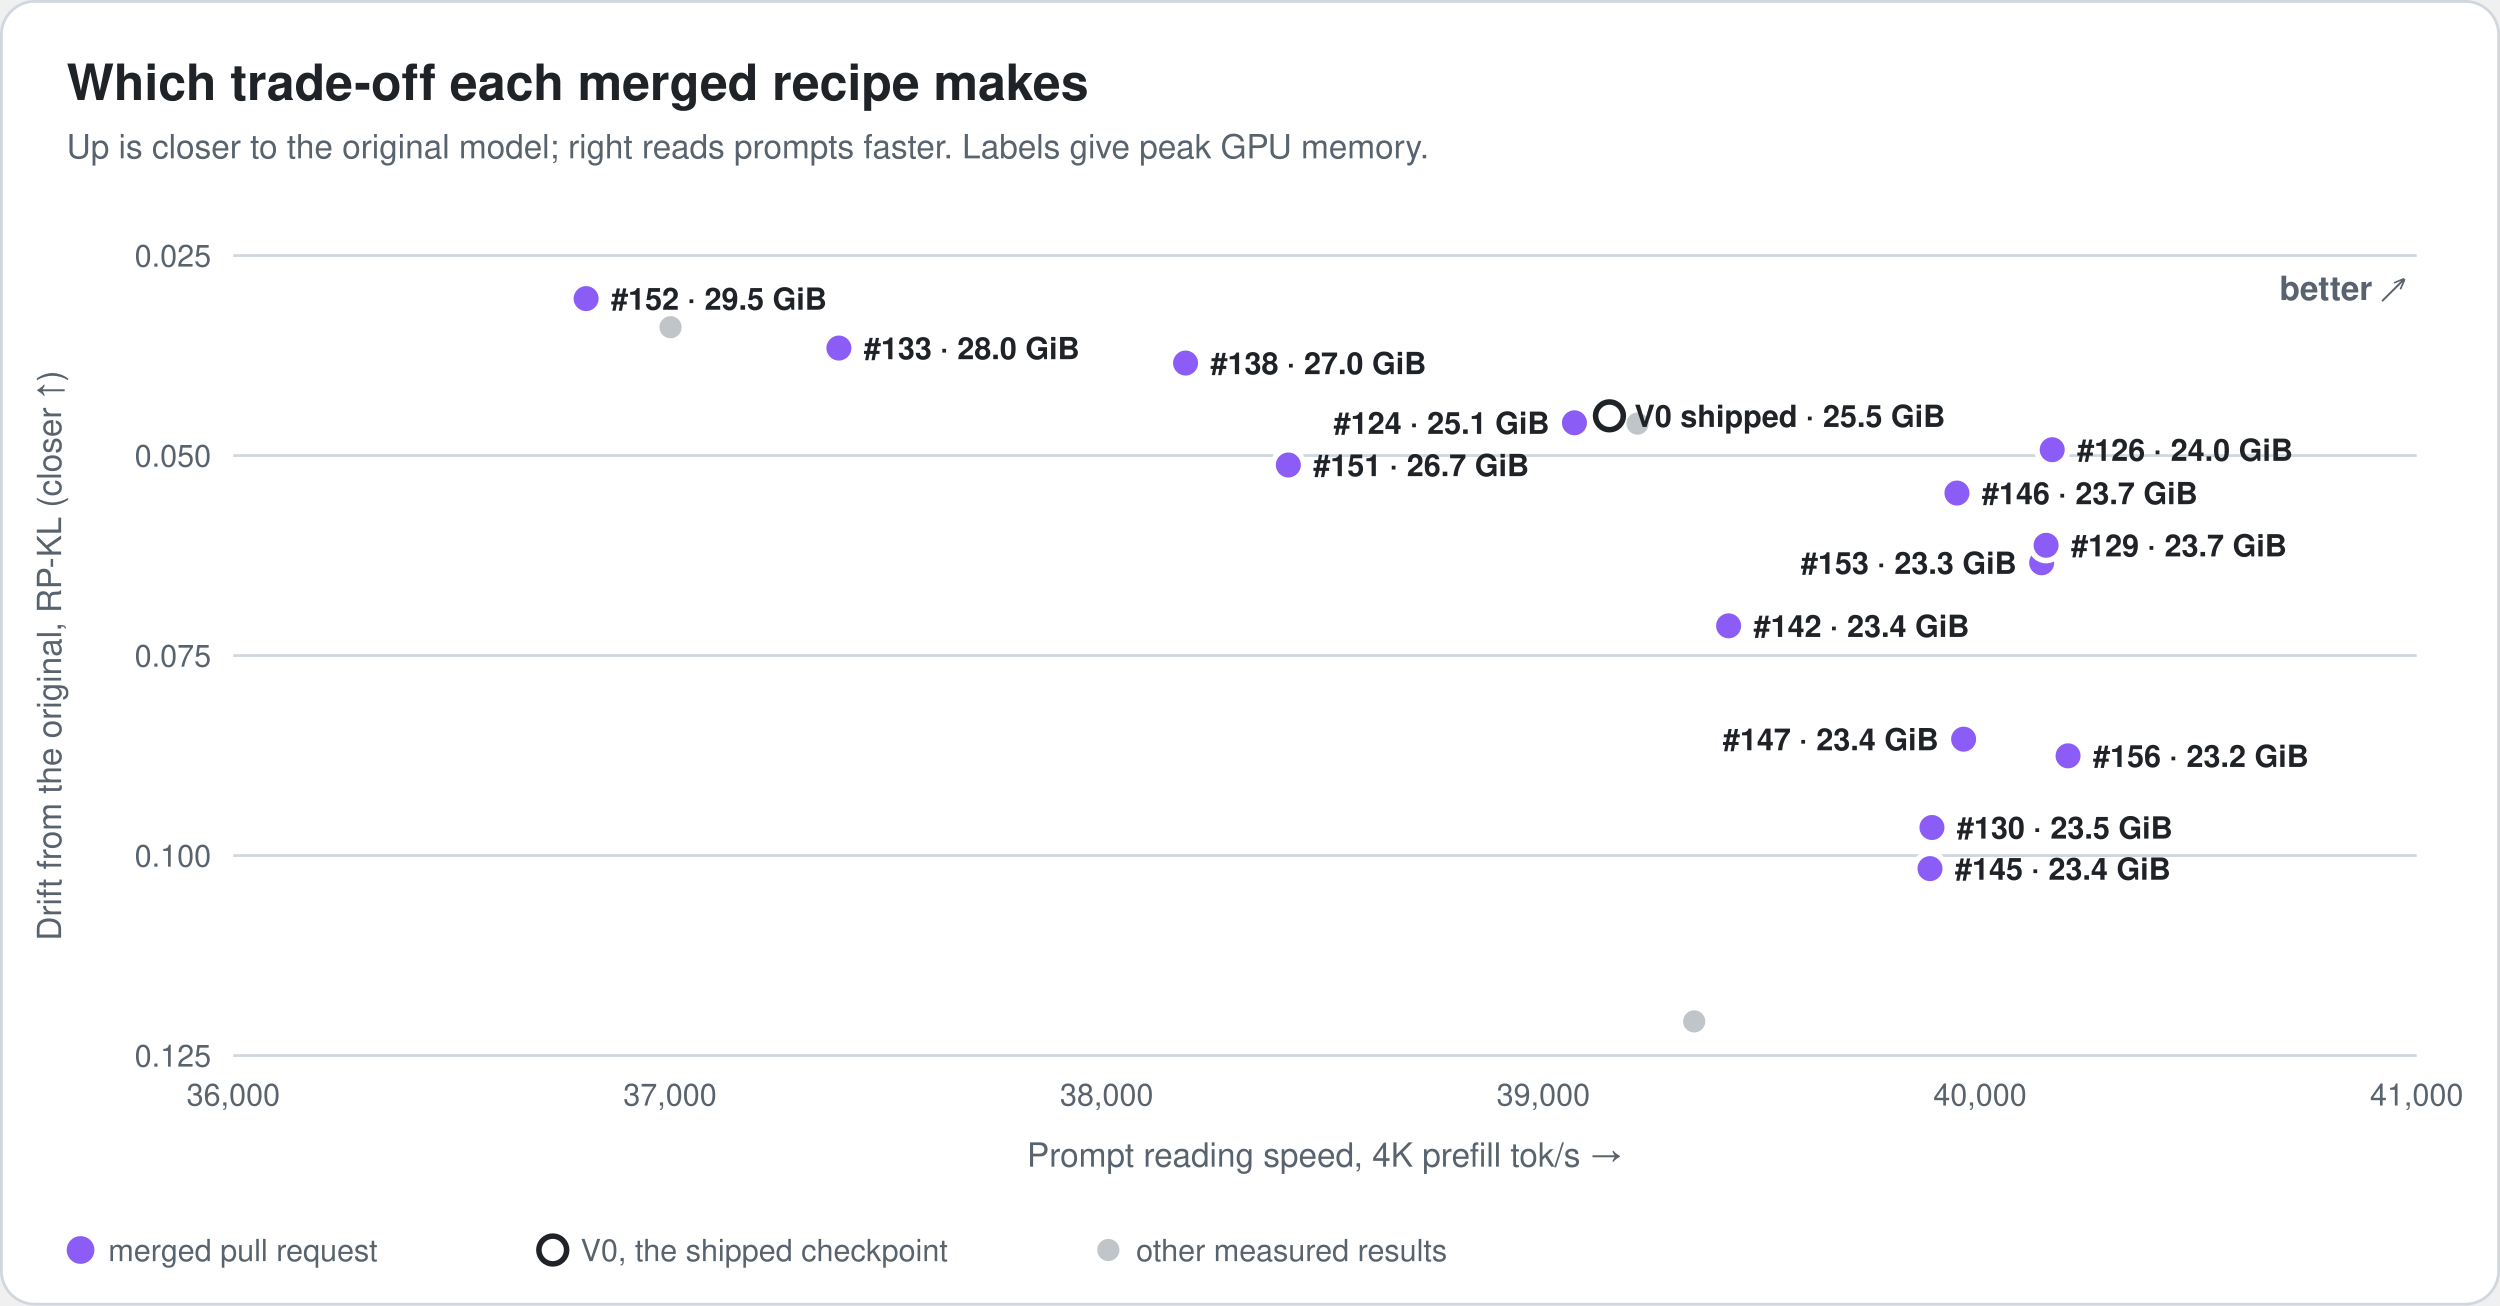
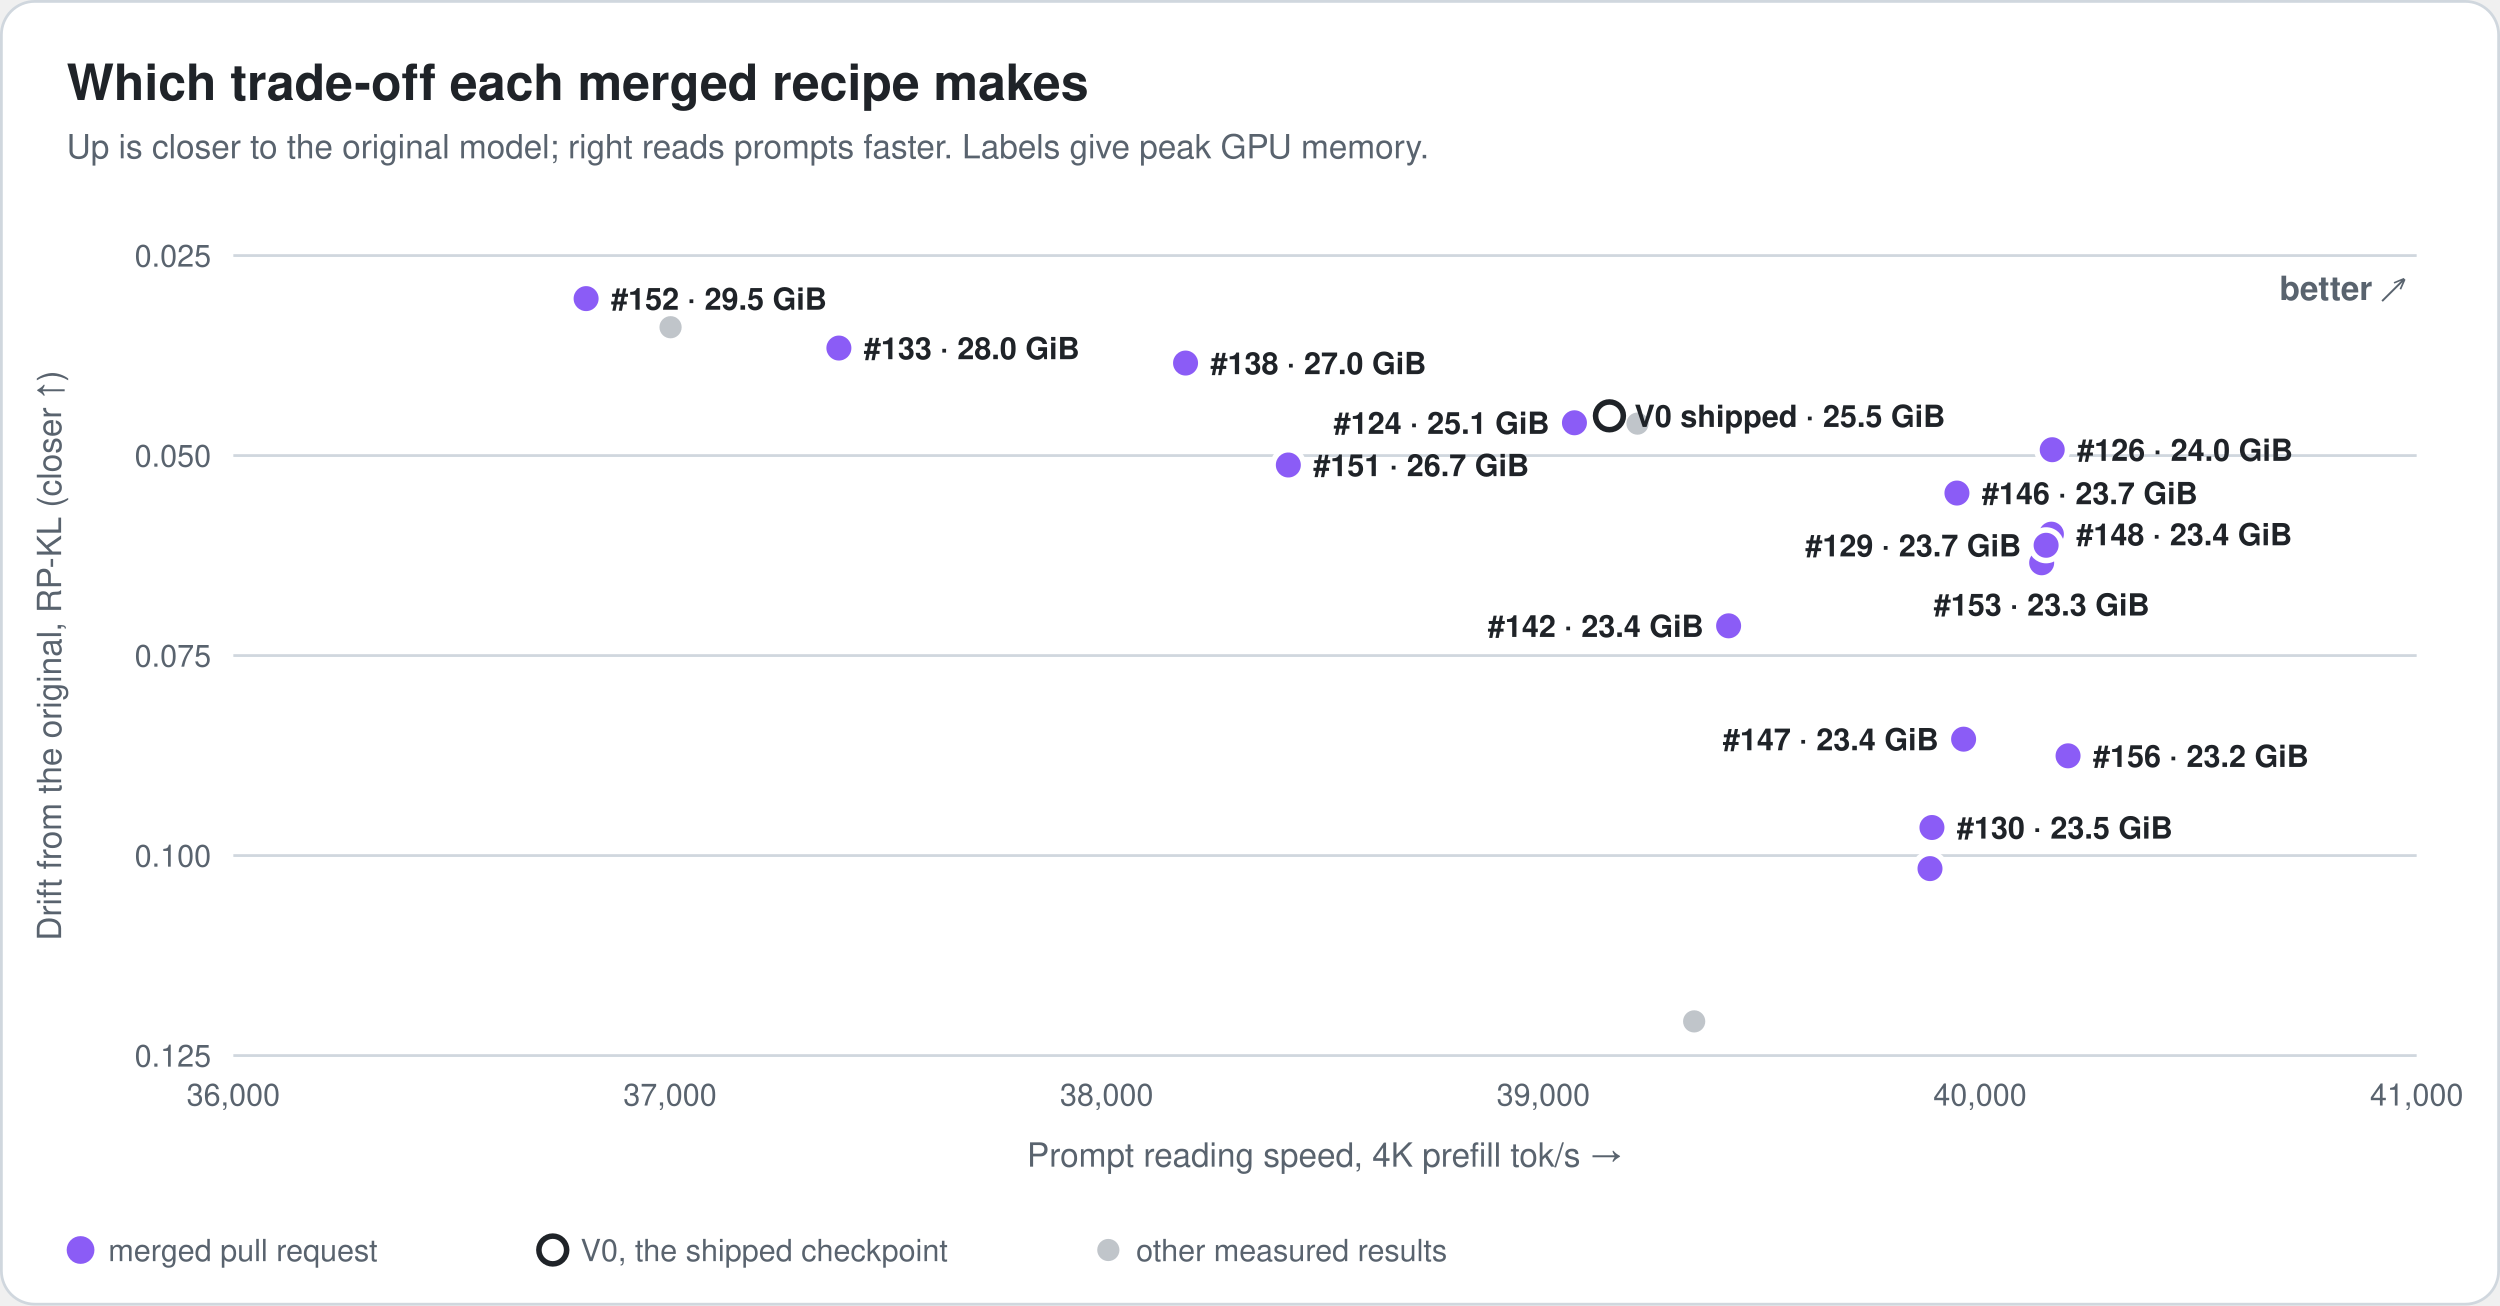
- <svg xmlns="http://www.w3.org/2000/svg" width="900" height="470" viewBox="0 0 900 470" font-family="-apple-system,BlinkMacSystemFont,'Segoe UI',Helvetica,Arial,sans-serif" role="img" aria-label="Trade-offs of 14 merged recipes against the shipped checkpoint">
+ <svg xmlns="http://www.w3.org/2000/svg" width="900" height="470" viewBox="0 0 900 470" font-family="-apple-system,BlinkMacSystemFont,'Segoe UI',Helvetica,Arial,sans-serif" role="img" aria-label="Trade-offs of 15 merged recipes against the shipped checkpoint">
  <style>
.bg{fill:#ffffff;stroke:#d0d7de}.t{fill:#1f2328}.m{fill:#59636e}.rule{stroke:#d0d7de}.ring{stroke:#ffffff}
.acc{fill:#8b5cf6}.accl{stroke:#8b5cf6}.wash{fill:#8b5cf6;fill-opacity:.1}.gry{fill:#8c959f}.rej{fill:#d03b3b}.track{fill:#eaeef2}.tk{stroke:#1f2328}
@media (prefers-color-scheme: dark){
.bg{fill:#0d1117;stroke:#30363d}.t{fill:#e6edf3}.m{fill:#9198a1}.rule{stroke:#30363d}.ring{stroke:#0d1117}
.acc{fill:#9a75f8}.accl{stroke:#9a75f8}.wash{fill:#9a75f8;fill-opacity:.14}.gry{fill:#9198a1}.rej{fill:#e5534b}.track{fill:#21262d}.tk{stroke:#e6edf3}}
</style>
  <rect class="bg" x="0.5" y="0.5" width="899" height="469" rx="12" />
  <text x="24.0" y="36.0" class="t" font-size="18" font-weight="600" text-anchor="start">Which trade-off each merged recipe makes</text>
  <text x="24.0" y="57.0" class="m" font-size="12" font-weight="400" text-anchor="start">Up is closer to the original model; right reads prompts faster. Labels give peak GPU memory.</text>
  <line class="rule" x1="84" x2="870" y1="92.0" y2="92.0" stroke-width="1" />
  <text x="76.0" y="96.0" class="m" font-size="11" font-weight="400" text-anchor="end">0.025</text>
  <line class="rule" x1="84" x2="870" y1="164.0" y2="164.0" stroke-width="1" />
  <text x="76.0" y="168.0" class="m" font-size="11" font-weight="400" text-anchor="end">0.050</text>
  <line class="rule" x1="84" x2="870" y1="236.0" y2="236.0" stroke-width="1" />
  <text x="76.0" y="240.0" class="m" font-size="11" font-weight="400" text-anchor="end">0.075</text>
  <line class="rule" x1="84" x2="870" y1="308.0" y2="308.0" stroke-width="1" />
  <text x="76.0" y="312.0" class="m" font-size="11" font-weight="400" text-anchor="end">0.100</text>
  <line class="rule" x1="84" x2="870" y1="380.0" y2="380.0" stroke-width="1" />
  <text x="76.0" y="384.0" class="m" font-size="11" font-weight="400" text-anchor="end">0.125</text>
  <text x="84.0" y="398.0" class="m" font-size="11" font-weight="400" text-anchor="middle">36,000</text>
  <text x="241.2" y="398.0" class="m" font-size="11" font-weight="400" text-anchor="middle">37,000</text>
  <text x="398.4" y="398.0" class="m" font-size="11" font-weight="400" text-anchor="middle">38,000</text>
  <text x="555.6" y="398.0" class="m" font-size="11" font-weight="400" text-anchor="middle">39,000</text>
  <text x="712.8" y="398.0" class="m" font-size="11" font-weight="400" text-anchor="middle">40,000</text>
  <text x="870.0" y="398.0" class="m" font-size="11" font-weight="400" text-anchor="middle">41,000</text>
  <text x="477.0" y="420.0" class="m" font-size="12" font-weight="400" text-anchor="middle">Prompt reading speed, 4K prefill tok/s →</text>
  <text x="22" y="236.0" class="m" font-size="12" text-anchor="middle" transform="rotate(-90 22 236.0)">Drift from the original, RP-KL (closer ↑)</text>
  <text x="866.0" y="108.0" class="m" font-size="12" font-weight="600" text-anchor="end">better ↗</text>
  <circle class="gry" cx="589.5" cy="152.5" r="4" opacity=".55" />
  <circle class="gry" cx="609.9" cy="367.7" r="4" opacity=".55" />
  <circle class="gry" cx="241.4" cy="117.8" r="4" opacity=".55" />
  <circle class="tk" cx="579.4" cy="149.7" r="5" fill="none" stroke-width="2" />
  <circle class="acc ring" cx="704.5" cy="177.5" r="5.5" stroke-width="2" />
  <circle class="acc ring" cx="622.3" cy="225.3" r="5.5" stroke-width="2" />
  <circle class="acc ring" cx="695.5" cy="297.9" r="5.5" stroke-width="2" />
  <circle class="acc ring" cx="694.8" cy="312.7" r="5.5" stroke-width="2" />
  <circle class="acc ring" cx="735.0" cy="202.6" r="5.5" stroke-width="2" />
+   <circle class="acc ring" cx="738.5" cy="192.3" r="5.5" stroke-width="2" />
  <circle class="acc ring" cx="706.9" cy="266.1" r="5.5" stroke-width="2" />
  <circle class="acc ring" cx="744.5" cy="272.1" r="5.5" stroke-width="2" />
  <circle class="acc ring" cx="736.6" cy="196.3" r="5.5" stroke-width="2" />
  <circle class="acc ring" cx="738.8" cy="161.9" r="5.5" stroke-width="2" />
  <circle class="acc ring" cx="426.8" cy="130.7" r="5.5" stroke-width="2" />
  <circle class="acc ring" cx="302.0" cy="125.3" r="5.5" stroke-width="2" />
  <circle class="acc ring" cx="463.8" cy="167.4" r="5.5" stroke-width="2" />
  <circle class="acc ring" cx="211.0" cy="107.5" r="5.5" stroke-width="2" />
  <circle class="acc ring" cx="566.8" cy="152.2" r="5.5" stroke-width="2" />
  <text x="588.4" y="153.7" class="t" font-size="11" font-weight="600" text-anchor="start">V0 shipped · 25.5 GiB</text>
  <text x="220.0" y="111.5" class="t" font-size="11" font-weight="600" text-anchor="start">#152 · 29.5 GiB</text>
  <text x="311.0" y="129.3" class="t" font-size="11" font-weight="600" text-anchor="start">#133 · 28.0 GiB</text>
  <text x="435.8" y="134.7" class="t" font-size="11" font-weight="600" text-anchor="start">#138 · 27.0 GiB</text>
  <text x="557.8" y="156.2" class="t" font-size="11" font-weight="600" text-anchor="end">#124 · 25.1 GiB</text>
  <text x="747.8" y="165.9" class="t" font-size="11" font-weight="600" text-anchor="start">#126 · 24.0 GiB</text>
  <text x="472.8" y="171.4" class="t" font-size="11" font-weight="600" text-anchor="start">#151 · 26.7 GiB</text>
  <text x="713.5" y="181.5" class="t" font-size="11" font-weight="600" text-anchor="start">#146 · 23.7 GiB</text>
-   <text x="745.6" y="200.3" class="t" font-size="11" font-weight="600" text-anchor="start">#129 · 23.7 GiB</text>
-   <text x="726.0" y="206.6" class="t" font-size="11" font-weight="600" text-anchor="end">#153 · 23.3 GiB</text>
-   <text x="631.3" y="229.3" class="t" font-size="11" font-weight="600" text-anchor="start">#142 · 23.4 GiB</text>
+   <text x="747.5" y="196.3" class="t" font-size="11" font-weight="600" text-anchor="start">#148 · 23.4 GiB</text>
+   <text x="727.6" y="200.3" class="t" font-size="11" font-weight="600" text-anchor="end">#129 · 23.7 GiB</text>
+   <text x="735.0" y="221.6" class="t" font-size="11" font-weight="600" text-anchor="middle">#153 · 23.3 GiB</text>
+   <text x="613.3" y="229.3" class="t" font-size="11" font-weight="600" text-anchor="end">#142 · 23.4 GiB</text>
  <text x="697.9" y="270.1" class="t" font-size="11" font-weight="600" text-anchor="end">#147 · 23.4 GiB</text>
  <text x="753.5" y="276.1" class="t" font-size="11" font-weight="600" text-anchor="start">#156 · 23.2 GiB</text>
  <text x="704.5" y="301.9" class="t" font-size="11" font-weight="600" text-anchor="start">#130 · 23.5 GiB</text>
-   <text x="703.8" y="316.7" class="t" font-size="11" font-weight="600" text-anchor="start">#145 · 23.4 GiB</text>
  <circle class="acc" cx="29" cy="450" r="5" />
  <text x="39.0" y="454.0" class="m" font-size="11" font-weight="400" text-anchor="start">merged pull request</text>
  <circle class="tk" cx="199" cy="450" r="5" fill="none" stroke-width="2" />
  <text x="209.0" y="454.0" class="m" font-size="11" font-weight="400" text-anchor="start">V0, the shipped checkpoint</text>
  <circle class="gry" cx="399" cy="450" r="4" opacity=".55" />
  <text x="409.0" y="454.0" class="m" font-size="11" font-weight="400" text-anchor="start">other measured results</text>
</svg>
